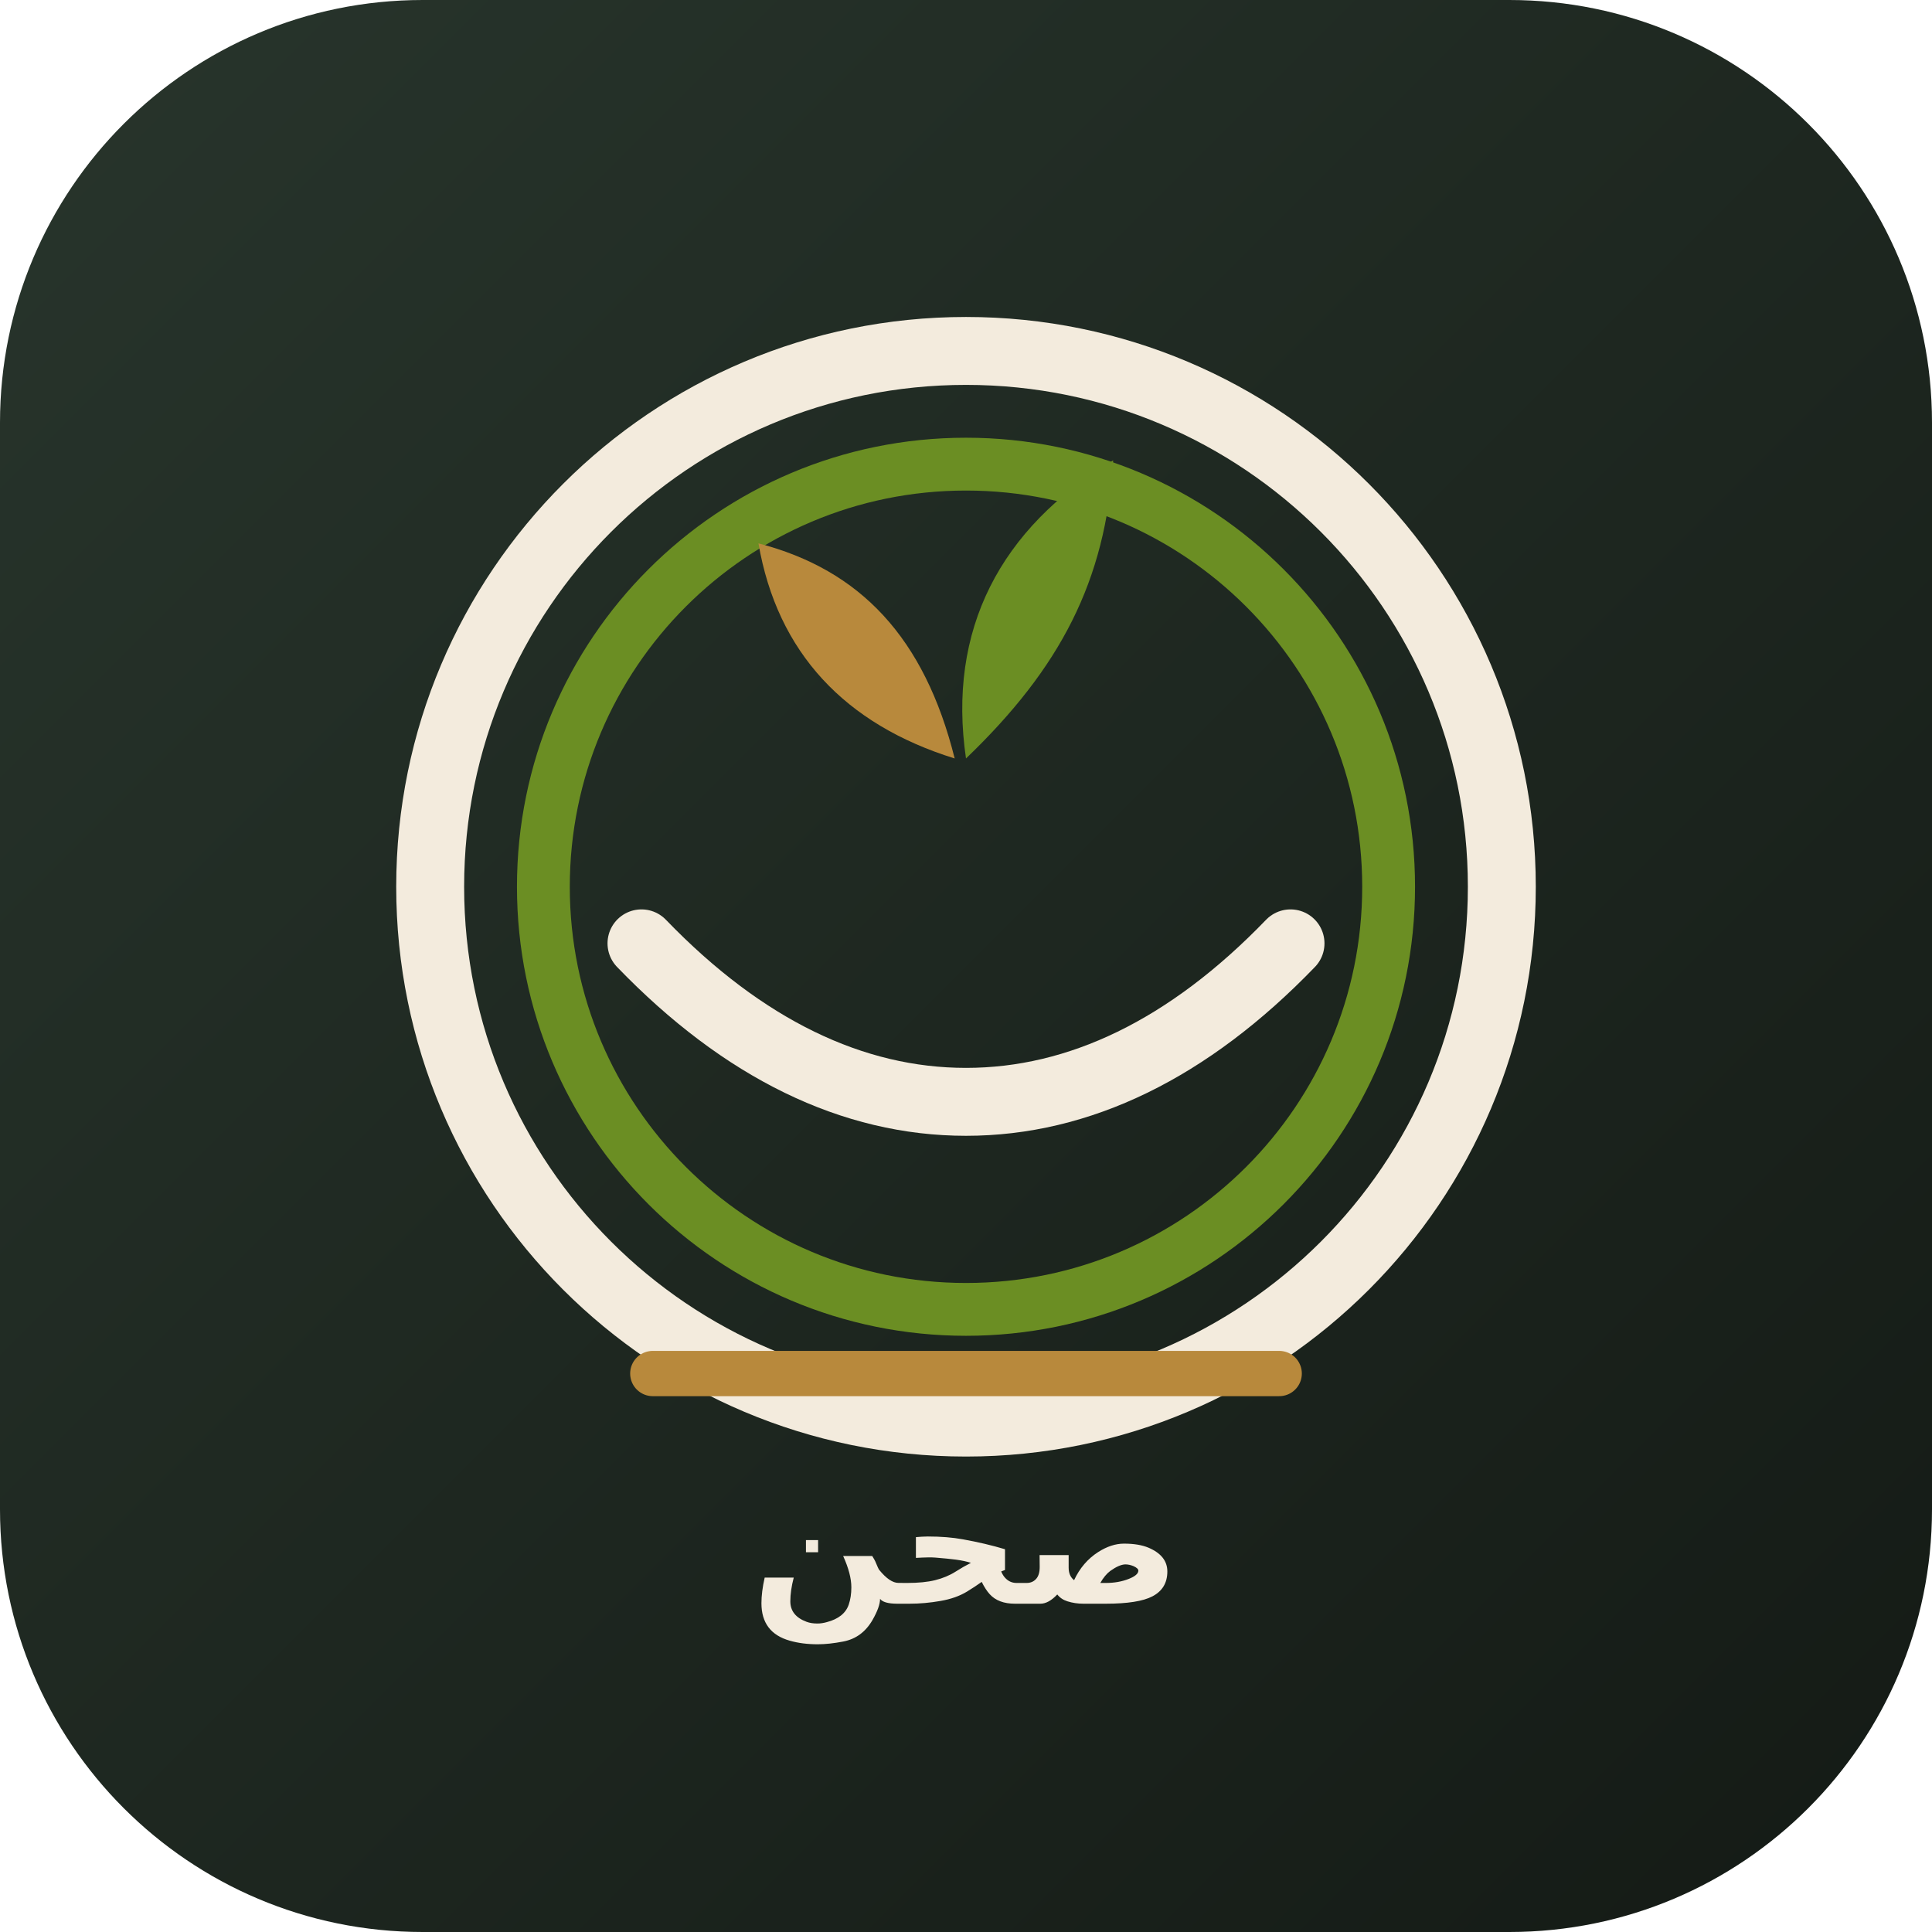
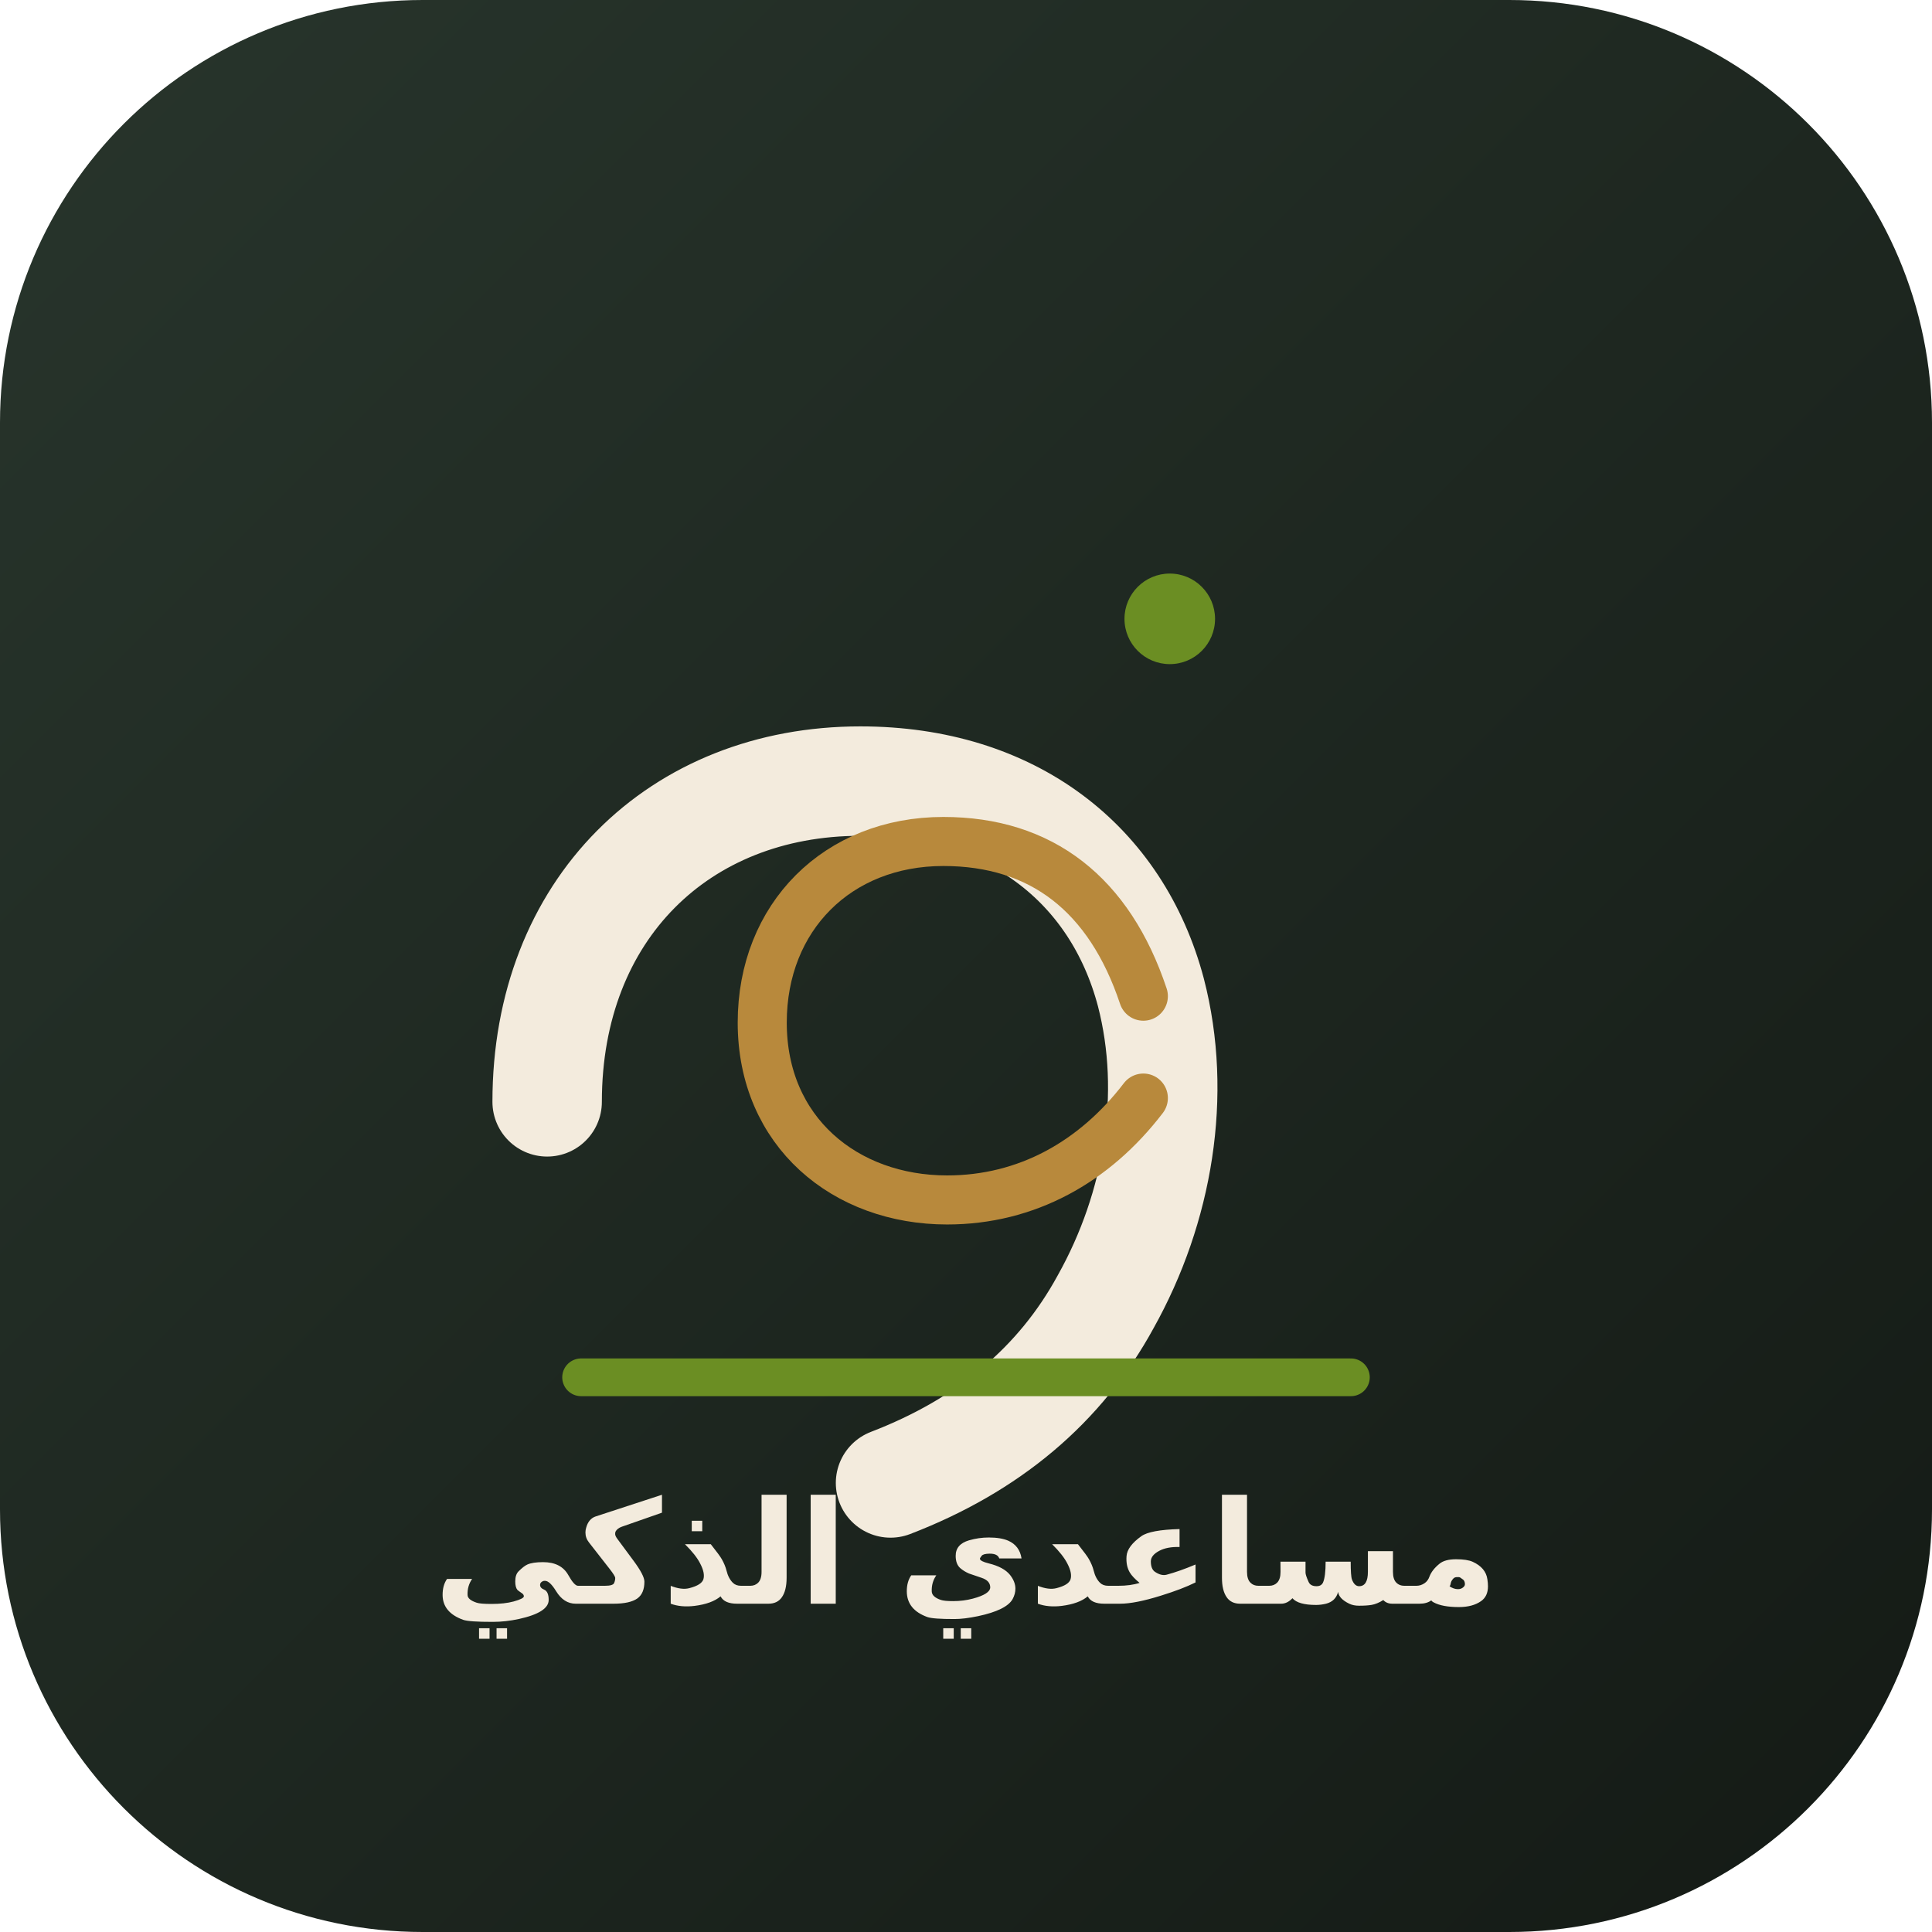
<svg xmlns="http://www.w3.org/2000/svg" viewBox="0 0 512 512" role="img" aria-labelledby="title desc">
  <defs>
    <linearGradient id="bg" x1="0" y1="0" x2="1" y2="1">
      <stop stop-color="#28352c" />
      <stop offset="1" stop-color="#141a15" />
    </linearGradient>
  </defs>
  <rect width="512" height="512" rx="112" fill="url(#bg)" />
-   <circle cx="256" cy="235" r="142" fill="none" stroke="#f3ebdd" stroke-width="18" />
-   <circle cx="256" cy="235" r="112" fill="none" stroke="#6b8e23" stroke-width="14" />
-   <path d="M170 250c27 28 56 42 86 42s59-14 86-42" fill="none" stroke="#f3ebdd" stroke-width="18" stroke-linecap="round" />
-   <path d="M256 201c-5-34 9-61 39-79-2 32-14 55-39 79Z" fill="#6b8e23" />
-   <path d="M253 201c-29-9-47-28-52-57 27 7 44 25 52 57Z" fill="#b8893c" />
-   <path d="M173 364h166" stroke="#b8893c" stroke-width="12" stroke-linecap="round" />
-   <text x="256" y="425" text-anchor="middle" font-family="Tahoma,Arial,sans-serif" font-size="44" font-weight="700" fill="#f3ebdd">صحن</text>
+   <path d="M145 292c0-51 35-85 83-85 40 0 68 22 77 56 7 27 2 57-12 82-12 22-31 38-57 48" fill="none" stroke="#f3ebdd" stroke-width="29" stroke-linecap="round" stroke-linejoin="round" />
+   <path d="M303 264c-9-27-27-41-53-41-28 0-48 20-48 48 0 29 22 47 49 47 21 0 39-10 52-27" fill="none" stroke="#b8893c" stroke-width="13" stroke-linecap="round" />
+   <circle cx="310" cy="164" r="12" fill="#6b8e23" />
+   <path d="M154 365h204" stroke="#6b8e23" stroke-width="10" stroke-linecap="round" />
+   <text x="256" y="425" text-anchor="middle" font-family="Tahoma,Arial,sans-serif" font-size="38" font-weight="700" fill="#f3ebdd">مساعدي الذكي</text>
</svg>
